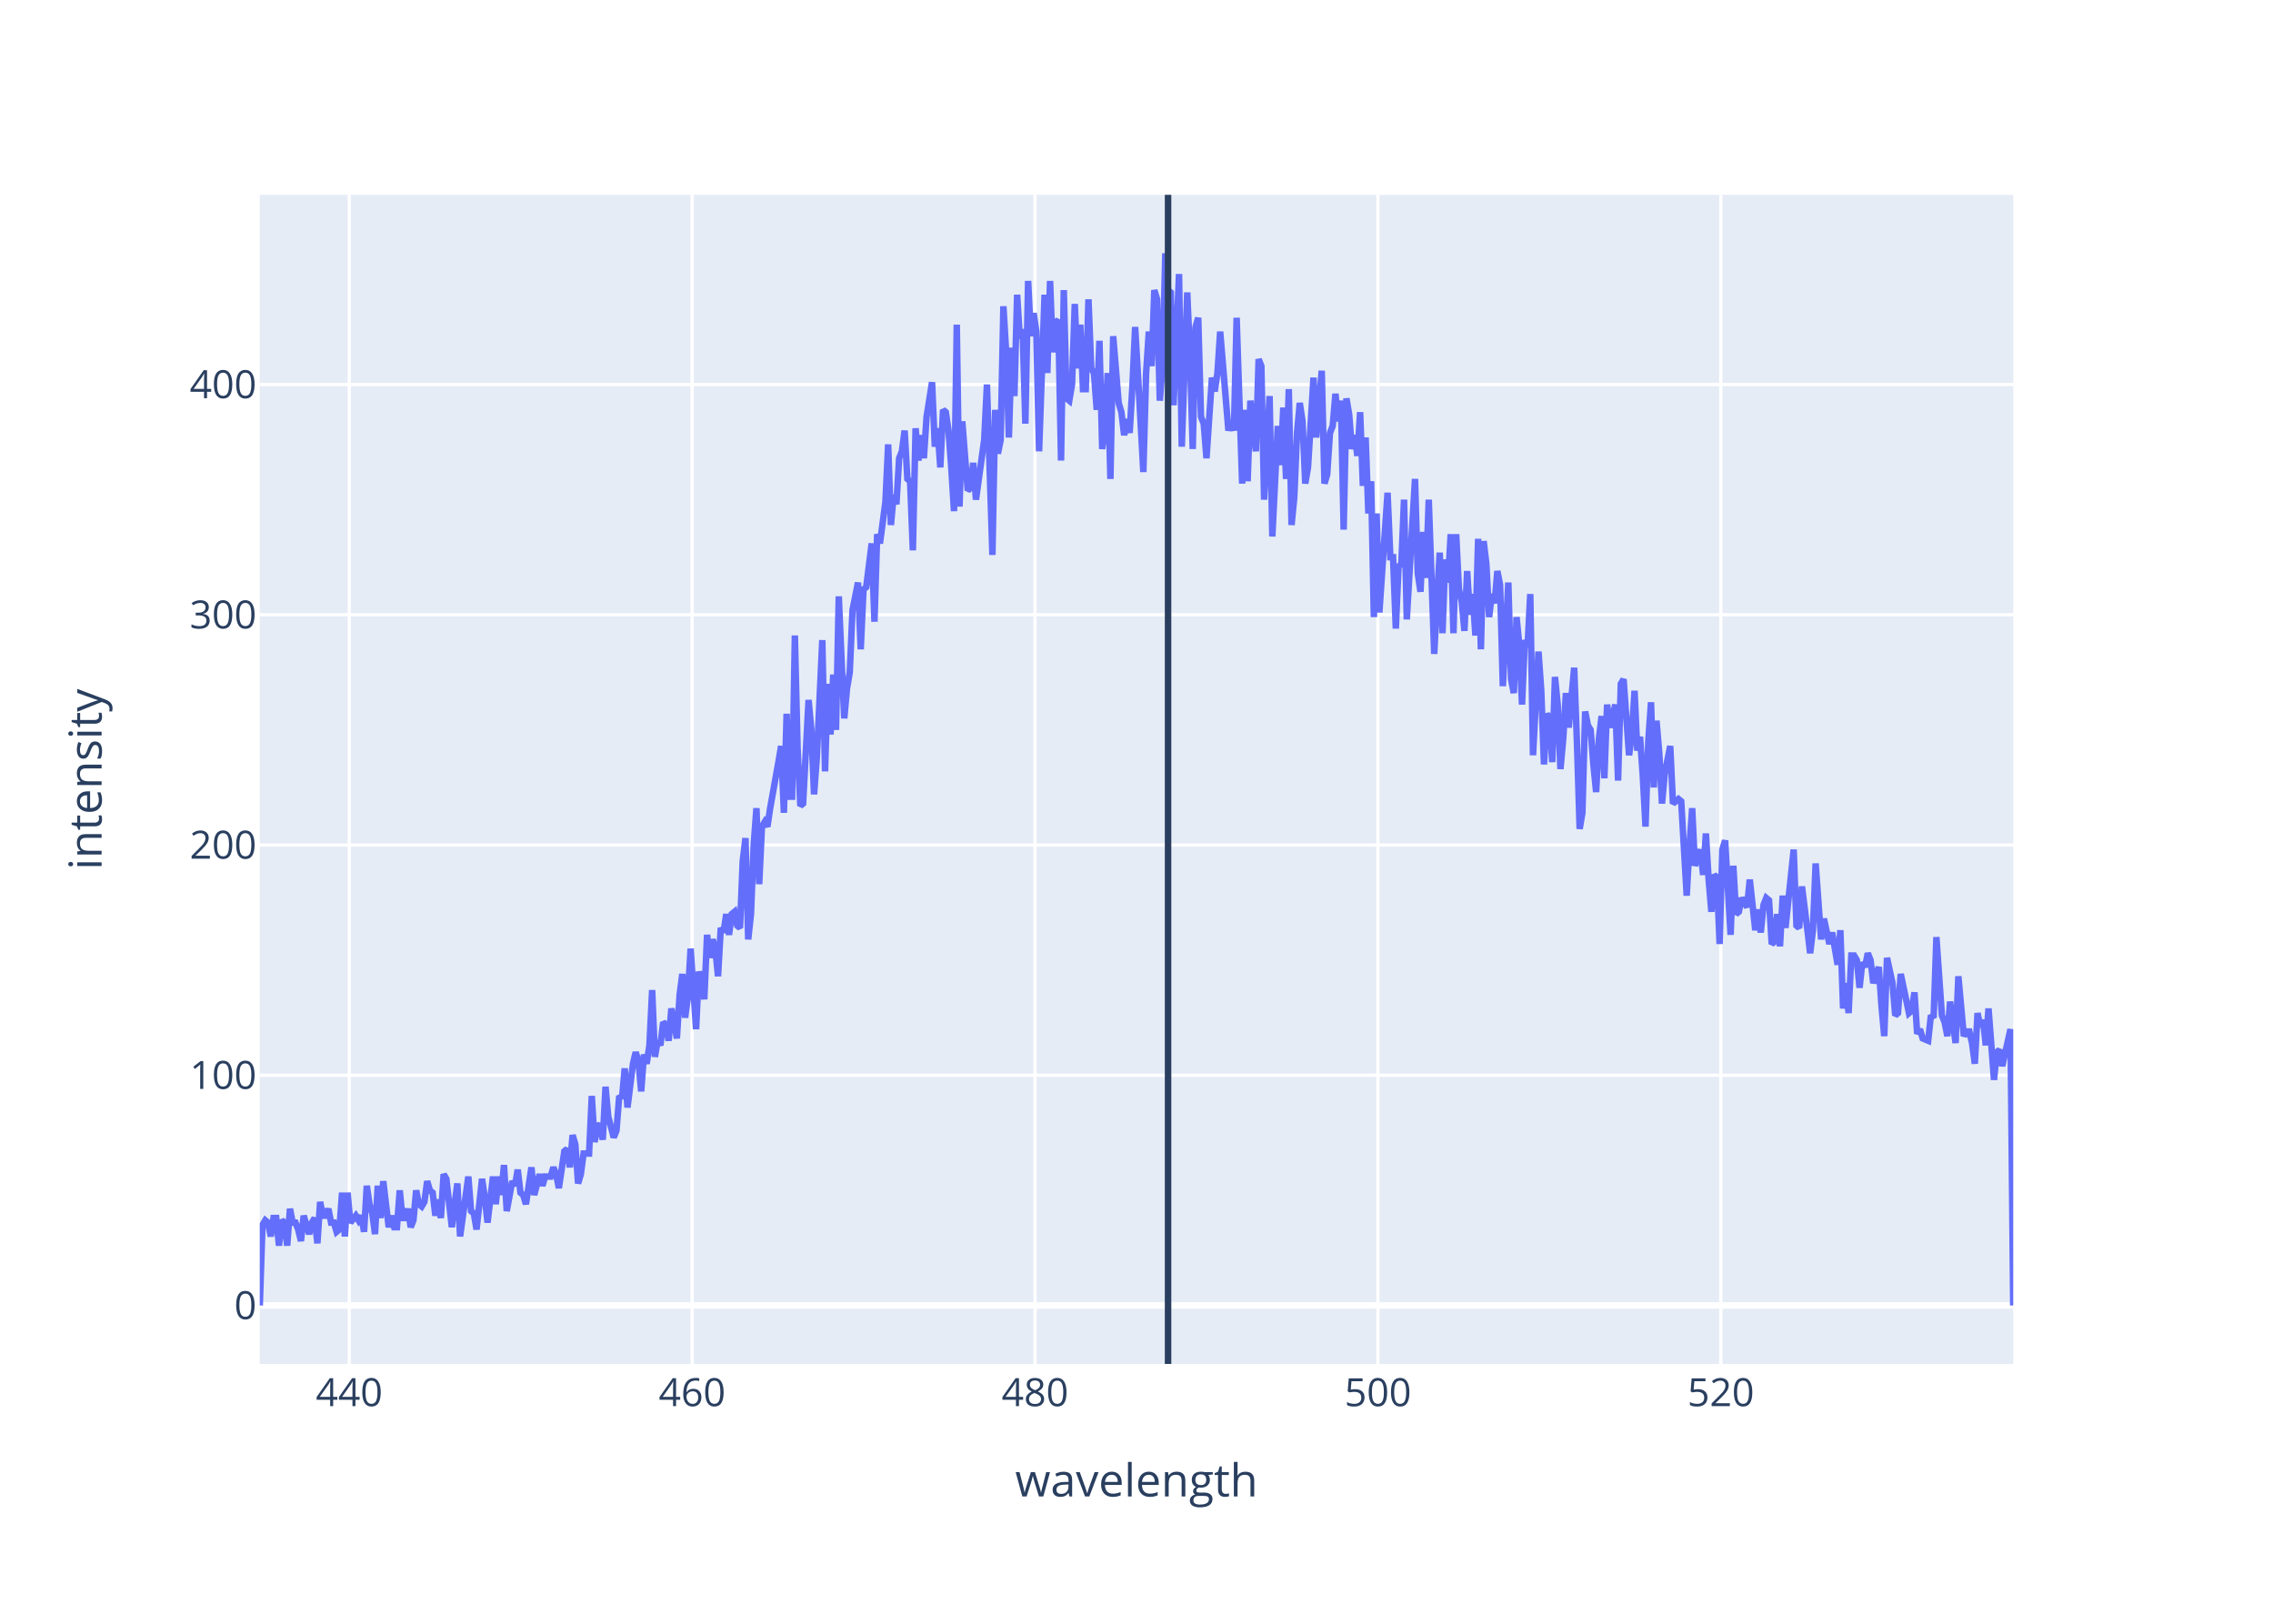
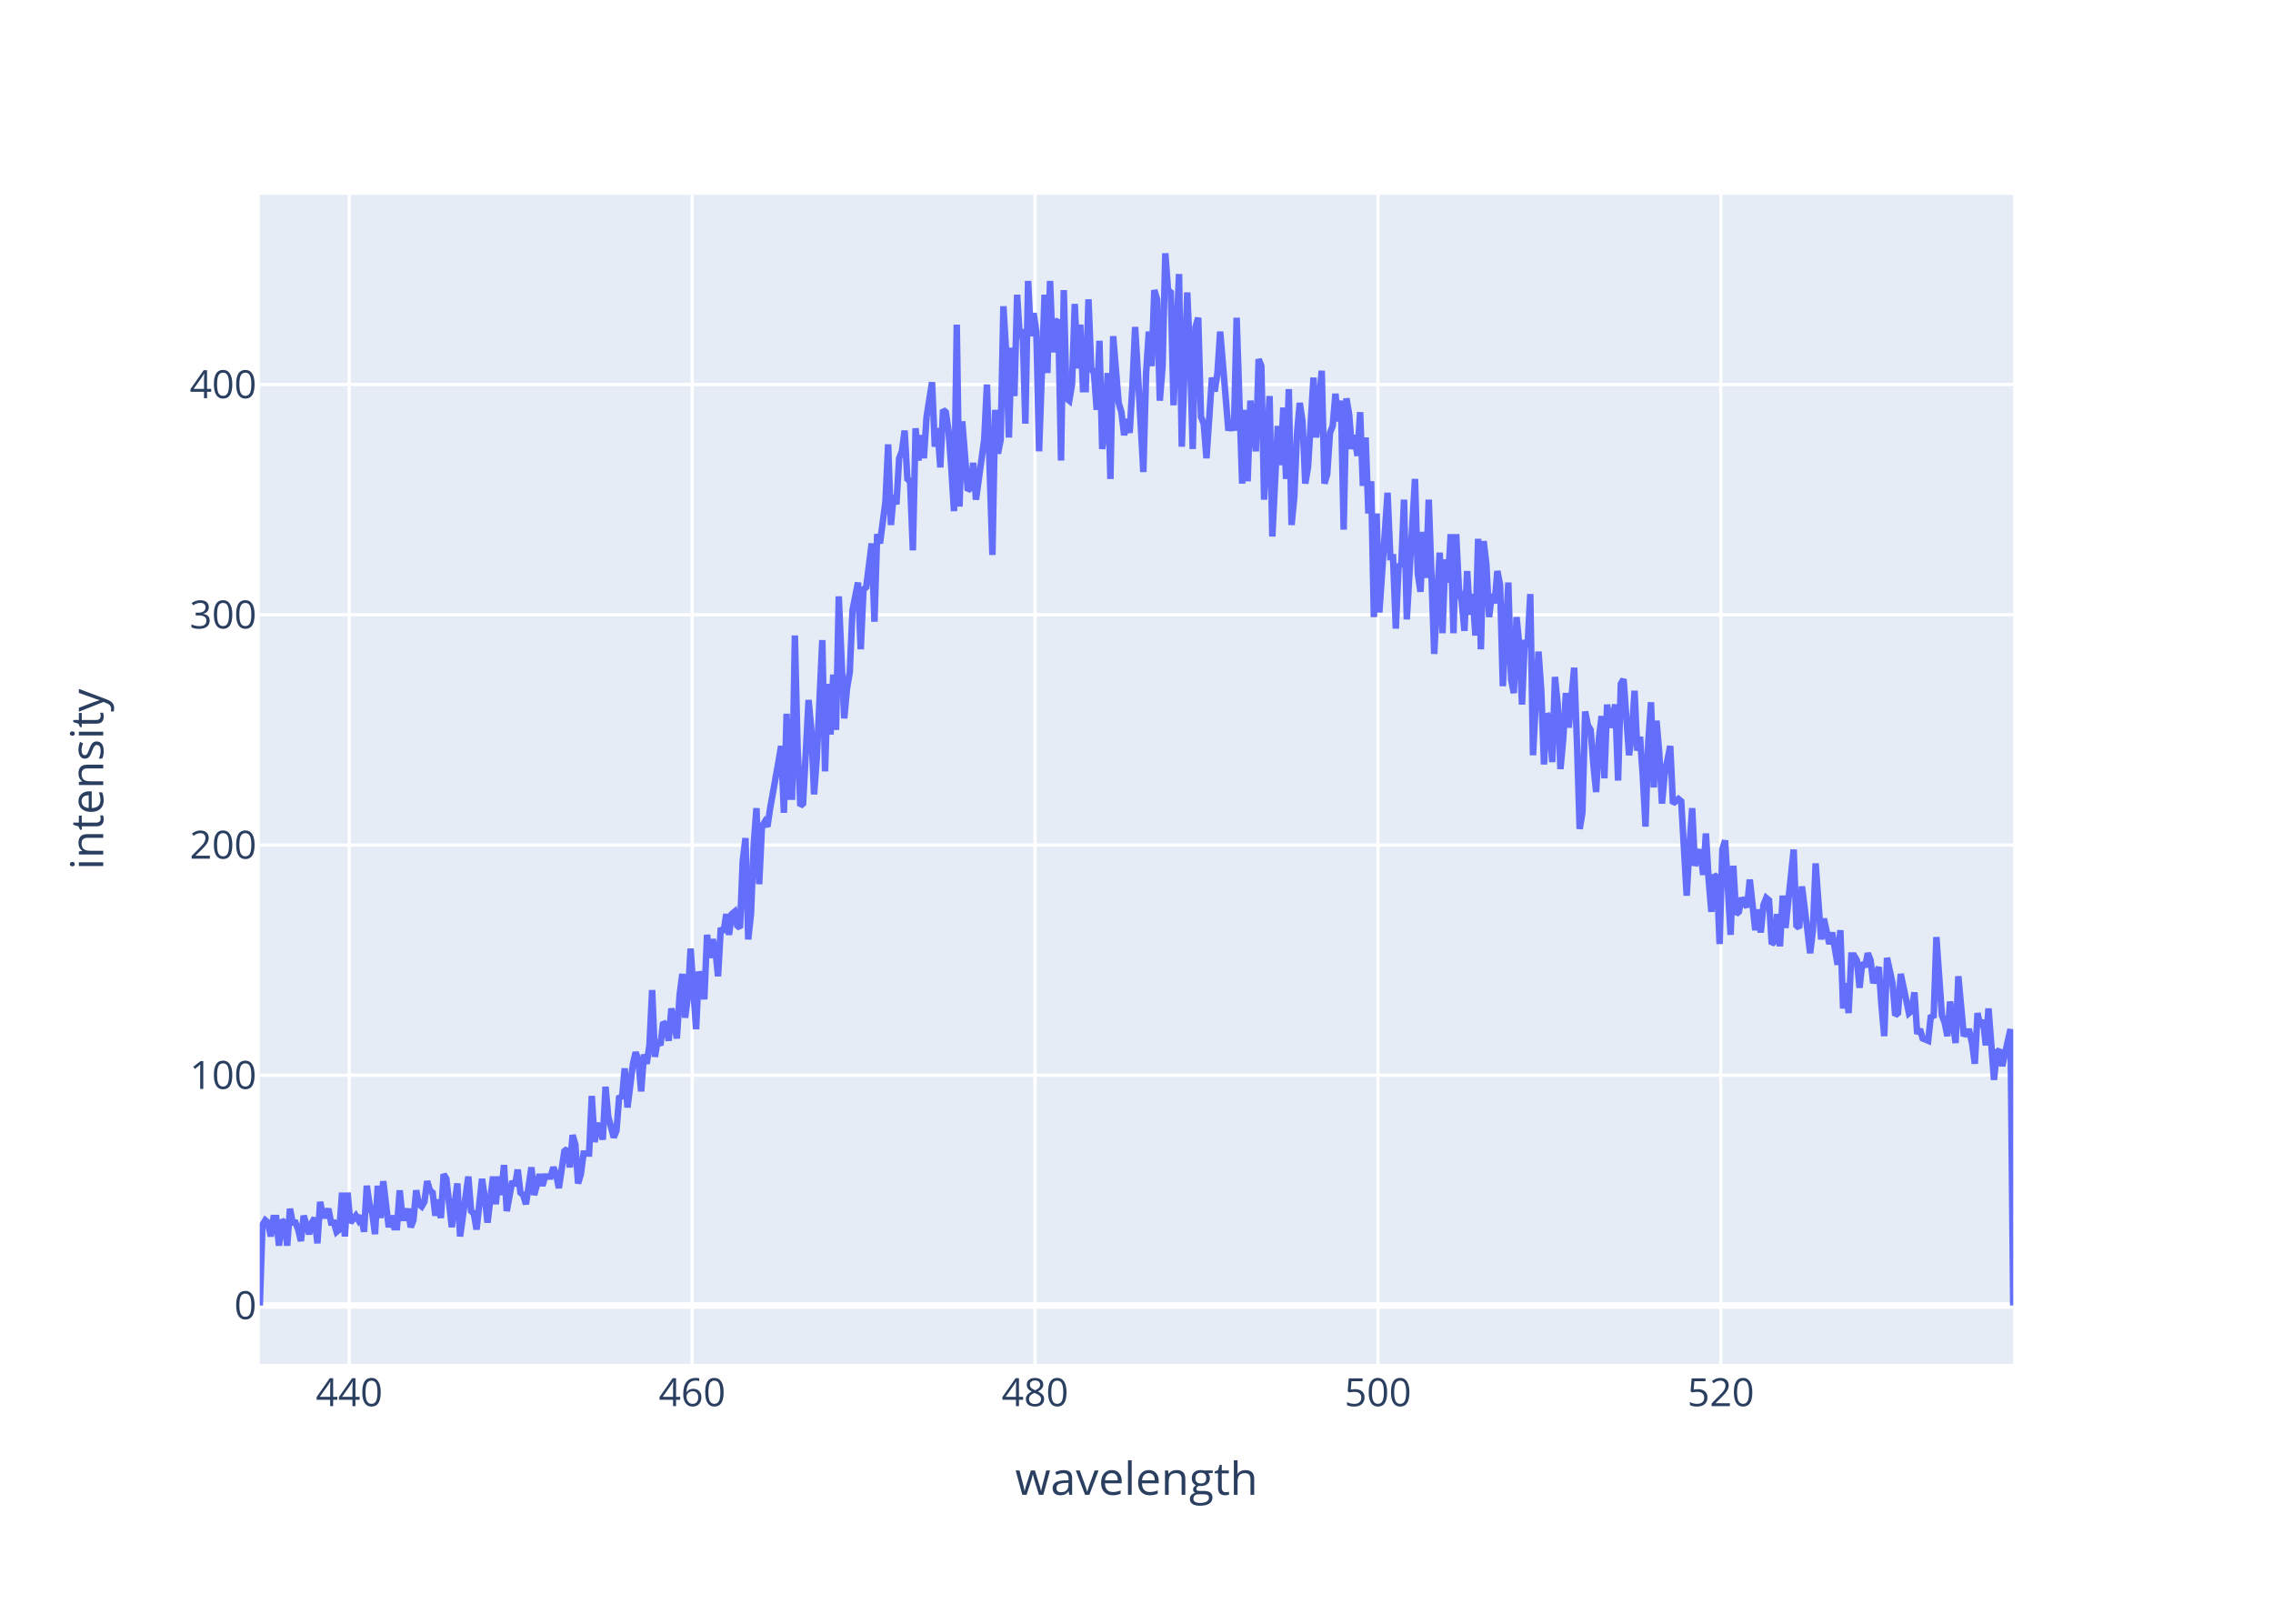
<svg xmlns="http://www.w3.org/2000/svg" class="main-svg" width="700" height="500" style="" viewBox="0 0 700 500">
  <rect x="0" y="0" width="700" height="500" style="fill: rgb(255, 255, 255); fill-opacity: 1;" />
-   <defs id="defs-43d909">
+   <defs id="defs-9cd738">
    <g class="clips">
-       <clipPath id="clip43d909xyplot" class="plotclip">
+       <clipPath id="clip9cd738xyplot" class="plotclip">
        <rect width="540" height="360" />
      </clipPath>
-       <clipPath class="axesclip" id="clip43d909x">
+       <clipPath class="axesclip" id="clip9cd738x">
        <rect x="80" y="0" width="540" height="500" />
      </clipPath>
-       <clipPath class="axesclip" id="clip43d909y">
+       <clipPath class="axesclip" id="clip9cd738y">
        <rect x="0" y="60" width="700" height="360" />
      </clipPath>
-       <clipPath class="axesclip" id="clip43d909xy">
+       <clipPath class="axesclip" id="clip9cd738xy">
        <rect x="80" y="60" width="540" height="360" />
      </clipPath>
    </g>
    <g class="gradients" />
    <g class="patterns" />
  </defs>
  <g class="bglayer">
    <rect class="bg" x="80" y="60" width="540" height="360" style="fill: rgb(229, 236, 246); fill-opacity: 1; stroke-width: 0;" />
  </g>
  <g class="layer-below">
    <g class="imagelayer" />
    <g class="shapelayer" />
  </g>
  <g class="cartesianlayer">
    <g class="subplot xy">
      <g class="layer-subplot">
        <g class="shapelayer" />
        <g class="imagelayer" />
      </g>
      <g class="minor-gridlayer">
        <g class="x" />
        <g class="y" />
      </g>
      <g class="gridlayer">
        <g class="x">
          <path class="xgrid crisp" transform="translate(107.55,0)" d="M0,60v360" style="stroke: rgb(255, 255, 255); stroke-opacity: 1; stroke-width: 1px;" />
          <path class="xgrid crisp" transform="translate(213.15,0)" d="M0,60v360" style="stroke: rgb(255, 255, 255); stroke-opacity: 1; stroke-width: 1px;" />
          <path class="xgrid crisp" transform="translate(318.75,0)" d="M0,60v360" style="stroke: rgb(255, 255, 255); stroke-opacity: 1; stroke-width: 1px;" />
          <path class="xgrid crisp" transform="translate(424.35,0)" d="M0,60v360" style="stroke: rgb(255, 255, 255); stroke-opacity: 1; stroke-width: 1px;" />
          <path class="xgrid crisp" transform="translate(529.95,0)" d="M0,60v360" style="stroke: rgb(255, 255, 255); stroke-opacity: 1; stroke-width: 1px;" />
        </g>
        <g class="y">
          <path class="ygrid crisp" transform="translate(0,331.1)" d="M80,0h540" style="stroke: rgb(255, 255, 255); stroke-opacity: 1; stroke-width: 1px;" />
          <path class="ygrid crisp" transform="translate(0,260.21)" d="M80,0h540" style="stroke: rgb(255, 255, 255); stroke-opacity: 1; stroke-width: 1px;" />
          <path class="ygrid crisp" transform="translate(0,189.31)" d="M80,0h540" style="stroke: rgb(255, 255, 255); stroke-opacity: 1; stroke-width: 1px;" />
          <path class="ygrid crisp" transform="translate(0,118.41)" d="M80,0h540" style="stroke: rgb(255, 255, 255); stroke-opacity: 1; stroke-width: 1px;" />
        </g>
      </g>
      <g class="zerolinelayer">
        <path class="yzl zl crisp" transform="translate(0,402)" d="M80,0h540" style="stroke: rgb(255, 255, 255); stroke-opacity: 1; stroke-width: 2px;" />
      </g>
      <path class="xlines-below" />
      <path class="ylines-below" />
      <g class="overlines-below" />
      <g class="xaxislayer-below" />
      <g class="yaxislayer-below" />
      <g class="overaxes-below" />
-       <g class="plot" transform="translate(80,60)" clip-path="url(#clip43d909xyplot)">
+       <g class="plot" transform="translate(80,60)" clip-path="url(#clip9cd738xyplot)">
        <g class="scatterlayer mlayer">
-           <g class="trace scatter trace120dbe" style="stroke-miterlimit: 2; opacity: 1;">
+           <g class="trace scatter trace9973ca" style="stroke-miterlimit: 2; opacity: 1;">
            <g class="fills" />
            <g class="errorbars" />
            <g class="lines">
-               <path class="js-line" d="M0,342L0.84,317.19L1.69,315.77L2.54,316.48L3.38,320.73L4.23,315.06L5.07,315.06L5.92,323.57L6.76,315.77L7.61,316.48L8.45,323.57L9.3,312.22L10.14,316.48L10.99,316.48L11.83,318.6L12.68,322.15L13.52,314.35L15.21,320.02L16.06,316.48L16.9,315.06L17.75,322.86L18.59,310.1L19.44,314.35L20.28,314.35L21.13,312.22L21.97,316.48L22.82,316.48L23.66,319.31L24.51,318.6L25.35,307.26L26.2,320.73L27.04,307.26L27.89,316.48L29.58,314.35L30.42,315.77L31.27,314.35L32.11,319.31L32.96,305.13L33.8,310.81L34.65,313.64L35.49,320.02L36.34,305.13L37.18,315.06L38.03,303.72L38.87,310.81L39.72,317.89L40.56,314.35L41.41,317.89L42.25,317.89L43.1,306.55L43.94,315.06L44.79,315.06L45.63,312.22L46.48,317.89L47.32,315.77L48.17,306.55L49.01,310.81L49.86,311.51L50.7,310.1L51.55,303.72L52.39,306.55L53.24,307.26L54.08,314.35L54.93,309.39L55.77,315.06L56.62,301.59L57.46,303.01L59.15,317.89L60,310.81L60.85,304.42L61.69,320.73L64.23,302.3L65.07,312.93L65.92,313.64L66.76,318.6L68.45,303.01L69.3,308.68L70.14,316.48L70.99,309.39L71.83,302.3L72.68,310.81L73.52,302.3L74.37,307.97L75.21,298.75L76.06,312.93L77.75,303.72L78.59,305.13L79.44,300.17L80.28,307.26L81.13,307.97L81.97,310.81L83.66,299.46L84.51,307.97L86.2,301.59L87.04,305.13L87.89,302.3L88.73,302.3L89.58,302.3L90.42,299.46L91.27,301.59L92.11,305.84L93.8,294.5L94.65,293.79L95.49,299.46L96.34,289.54L97.18,292.37L98.03,304.42L98.87,301.59L99.72,295.21L101.41,295.21L102.25,277.48L103.1,291.66L103.94,287.41L104.79,285.99L105.63,290.95L106.48,274.65L107.32,283.86L109.01,290.25L109.86,288.12L110.7,277.48L111.55,278.19L112.39,268.98L113.24,281.03L114.93,267.56L115.77,264.01L116.62,266.85L117.46,276.07L118.31,264.72L119.15,267.56L120,261.89L120.84,244.87L121.69,265.43L122.54,260.47L123.38,261.89L124.23,254.8L125.07,255.51L125.92,260.47L126.76,250.54L127.61,254.8L128.45,259.76L129.3,246.29L130.14,239.91L130.99,253.38L131.83,247L132.68,232.11L134.37,256.92L135.21,239.2L136.06,242.04L136.9,247.71L137.75,227.86L138.59,234.95L139.44,229.27L140.28,232.11L141.13,240.62L141.97,225.73L142.82,227.15L143.66,221.47L144.51,227.86L145.35,221.47L146.2,220.77L147.04,225.02L147.89,225.73L148.73,205.17L149.58,198.08L150.42,229.27L151.27,221.47L152.11,200.21L152.96,188.86L153.8,212.26L154.65,194.53L155.49,193.12L156.34,194.53L157.18,188.86L159.72,174.68L160.56,169.72L161.41,190.28L162.25,159.79L163.1,185.32L163.94,185.32L164.79,135.69L165.63,170.43L166.48,188.15L167.32,187.44L169.01,155.54L169.86,164.76L170.7,184.61L171.55,173.26L173.24,137.11L174.08,177.52L174.93,150.58L175.77,166.18L176.62,147.74L177.46,164.76L178.31,123.64L179.15,142.78L180,161.21L180.85,152L181.69,147.03L182.54,127.89L184.23,119.38L185.07,139.94L185.92,121.51L186.76,120.8L188.45,107.33L189.3,131.44L190.14,104.49L190.99,107.33L192.68,94.57L193.52,76.84L194.37,101.66L195.21,92.44L196.06,95.28L196.9,81.1L197.75,78.97L198.59,72.59L199.44,87.48L200.28,88.19L201.13,109.46L201.97,71.88L202.82,81.81L203.66,74.01L204.51,81.1L205.35,68.34L207.04,57.7L207.89,77.55L208.73,71.88L209.58,83.93L210.42,66.21L211.27,66.92L212.11,72.59L212.96,83.93L213.8,97.4L214.65,39.98L215.49,95.99L216.34,69.75L218.03,91.02L218.87,90.32L219.72,82.52L220.56,93.86L223.1,75.43L223.94,58.41L225.63,110.88L226.48,66.21L227.32,79.68L228.17,75.43L229.01,34.31L229.86,48.49L230.7,74.72L231.55,47.07L232.39,61.96L233.24,30.76L234.08,44.23L234.93,41.4L235.77,70.46L236.62,26.51L237.46,43.52L238.31,36.43L239.15,42.11L240,78.97L241.69,30.76L242.54,54.87L243.38,26.51L244.23,48.49L245.07,39.27L245.92,38.56L246.76,81.81L247.61,29.34L248.45,62.67L249.3,63.37L250.14,58.41L250.99,33.6L251.83,53.45L252.68,39.98L253.52,59.83L254.37,59.83L255.21,32.18L256.06,53.45L256.9,54.87L257.75,66.21L258.59,44.94L259.44,78.26L260.28,71.88L261.13,54.87L261.97,87.48L262.82,43.52L264.51,64.08L265.35,66.92L266.2,74.01L267.04,69.05L267.89,73.3L268.73,59.12L269.58,40.69L270.42,54.87L272.11,85.35L272.96,54.87L273.8,42.11L274.65,52.74L275.49,29.34L276.34,32.18L277.18,63.37L278.03,52.74L278.87,18L279.72,29.34L280.56,30.05L281.41,64.79L283.1,24.38L283.94,77.55L285.63,30.05L286.48,49.9L287.32,78.26L288.17,40.69L289.01,37.85L289.86,68.34L290.7,70.46L291.55,81.1L293.24,56.28L294.08,60.54L294.93,54.87L295.77,42.11L298.31,72.59L299.15,69.75L300,72.59L300.84,37.85L302.54,88.9L303.38,66.21L304.23,88.19L305.07,63.37L306.76,78.97L307.61,50.61L308.45,52.74L309.3,93.86L310.99,61.96L311.83,105.2L313.52,71.17L314.37,83.23L315.21,65.5L316.06,87.48L316.9,59.83L317.75,101.66L318.59,93.15L319.44,73.3L320.28,64.08L321.13,69.75L321.97,88.9L322.82,83.93L324.51,56.28L325.35,74.72L327.04,54.16L327.89,88.9L328.73,86.06L329.58,73.3L330.42,71.17L331.27,61.25L332.11,69.75L332.96,63.37L333.8,103.08L334.65,62.67L335.49,67.63L336.34,78.26L337.18,74.01L338.03,80.39L338.87,66.92L339.72,89.61L340.56,74.72L341.41,98.11L342.25,88.19L343.1,130.02L343.94,98.11L344.79,128.6L347.32,91.73L348.17,111.58L349.01,111.58L349.86,133.56L350.7,114.42L351.55,113.71L352.39,93.86L353.24,130.73L355.77,87.48L356.62,116.55L357.46,122.22L358.31,103.79L359.15,117.96L360,93.86L361.69,141.36L362.54,124.35L363.38,110.17L364.23,134.98L365.07,112.29L365.92,119.38L366.76,104.49L367.61,134.98L368.45,104.49L369.3,121.51L370.14,125.05L370.99,134.27L371.83,115.84L372.68,129.31L373.52,122.93L374.37,135.69L375.21,105.91L376.06,139.94L376.9,106.62L377.75,113.71L378.59,130.02L379.44,122.93L380.28,125.76L381.13,115.84L381.97,120.09L382.82,151.29L384.51,119.38L385.35,149.16L386.2,153.41L387.04,130.02L387.89,138.53L388.73,156.96L389.58,137.11L390.42,139.23L391.27,122.93L392.11,172.56L393.8,140.65L394.65,152.7L395.49,175.39L396.34,159.79L397.18,161.21L398.03,174.68L398.87,148.45L399.72,156.96L400.56,176.81L401.41,167.59L402.25,153.41L403.1,164.05L404.79,145.61L405.63,168.3L406.48,195.24L407.32,190.28L408.17,159.09L409.01,163.34L409.86,164.76L410.7,175.39L411.55,183.9L412.39,167.59L413.24,160.5L414.08,179.65L414.93,156.96L415.77,164.05L417.46,156.96L418.31,180.35L419.15,150.58L420,149.16L421.69,172.56L422.54,166.18L423.38,152.7L424.23,171.14L425.07,166.88L425.92,178.94L426.76,194.53L427.61,168.3L428.45,156.25L429.3,182.48L430.14,161.92L430.99,171.85L431.83,187.44L432.68,178.23L434.37,169.72L435.21,187.44L436.9,186.03L437.75,186.74L439.44,215.8L440.28,200.91L441.13,188.86L441.97,206.59L443.66,201.62L444.51,209.42L445.35,196.66L446.2,210.84L447.04,220.77L447.89,209.42L448.73,210.13L449.58,230.69L450.42,201.62L451.27,198.79L452.96,227.86L453.8,206.59L454.65,221.47L455.49,220.77L456.34,216.51L457.18,217.93L458.03,219.35L458.87,210.84L460.56,226.44L461.41,220.06L462.25,227.15L463.1,218.64L463.94,216.51L464.79,217.22L465.63,230.69L466.48,229.98L467.32,221.47L468.17,231.4L469.01,215.8L469.86,225.73L472.39,201.62L473.24,225.02L474.08,225.73L474.93,212.97L476.62,226.44L477.46,233.53L478.31,226.44L479.15,205.88L480.84,229.27L481.69,222.89L483.38,230.69L484.23,227.15L485.92,237.07L486.76,226.44L487.61,250.54L488.45,242.74L489.3,251.96L490.14,234.24L490.99,234.24L491.83,235.65L492.68,244.16L493.52,236.36L494.37,237.78L495.21,233.53L496.06,235.65L496.9,242.74L498.59,237.78L499.44,249.83L500.28,259.05L501.13,234.95L502.82,242.74L503.66,252.67L504.51,251.96L505.35,239.91L507.89,251.96L508.73,251.25L509.58,245.58L510.42,258.34L511.27,256.92L512.11,259.76L513.8,260.47L514.65,252.67L515.49,253.38L516.34,228.56L518.03,252.67L518.87,254.8L519.72,259.05L520.56,248.42L522.25,261.18L523.1,240.62L524.79,259.05L525.63,257.63L526.48,257.63L527.32,261.18L528.17,267.56L529.01,251.96L529.86,256.21L530.7,254.09L531.55,261.89L532.39,250.54L534.08,272.52L534.93,264.01L535.77,263.3L536.62,268.27L539.16,256.92L540,342" style="vector-effect: non-scaling-stroke; fill: none; stroke: rgb(99, 110, 250); stroke-opacity: 1; stroke-width: 2px; opacity: 1;" />
+               <path class="js-line" d="M0,342L0.84,317.19L1.69,315.77L2.54,316.48L3.38,320.73L4.23,315.06L5.07,315.06L5.92,323.57L6.76,315.77L7.61,316.48L8.45,323.57L9.3,312.22L10.14,316.48L10.99,316.48L11.83,318.6L12.68,322.15L13.52,314.35L15.21,320.02L16.06,316.48L16.9,315.06L17.75,322.86L18.59,310.1L19.44,314.35L20.28,314.35L21.13,312.22L21.97,316.48L22.82,316.48L23.66,319.31L24.51,318.6L25.35,307.26L26.2,320.73L27.04,307.26L27.89,316.48L29.58,314.35L30.42,315.77L31.27,314.35L32.11,319.31L32.96,305.13L33.8,310.81L34.65,313.64L35.49,320.02L36.34,305.13L37.18,315.06L38.03,303.72L38.87,310.81L39.72,317.89L40.56,314.35L41.41,317.89L42.25,317.89L43.1,306.55L43.94,315.06L44.79,315.06L45.63,312.22L46.48,317.89L47.32,315.77L48.17,306.55L49.01,310.81L49.86,311.51L50.7,310.1L51.55,303.72L52.39,306.55L53.24,307.26L54.08,314.35L54.93,309.39L55.77,315.06L56.62,301.59L57.46,303.01L59.15,317.89L60,310.81L60.85,304.42L61.69,320.73L64.23,302.3L65.07,312.93L65.92,313.64L66.76,318.6L68.45,303.01L69.3,308.68L70.14,316.48L70.99,309.39L71.83,302.3L72.68,310.81L73.52,302.3L74.37,307.97L75.21,298.75L76.06,312.93L77.75,303.72L78.59,305.13L79.44,300.17L80.28,307.26L81.13,307.97L81.97,310.81L83.66,299.46L84.51,307.97L86.2,301.59L87.04,305.13L87.89,302.3L88.73,302.3L89.58,302.3L90.42,299.46L91.27,301.59L92.11,305.84L93.8,294.5L94.65,293.79L95.49,299.46L96.34,289.54L97.18,292.37L98.03,304.42L98.87,301.59L99.72,295.21L101.41,295.21L102.25,277.48L103.1,291.66L103.94,287.41L104.79,285.99L105.63,290.95L106.48,274.65L107.32,283.86L109.01,290.25L109.86,288.12L110.7,277.48L111.55,278.19L112.39,268.98L113.24,281.03L114.93,267.56L115.77,264.01L116.62,266.85L117.46,276.07L118.31,264.72L119.15,267.56L120,261.89L120.84,244.87L121.69,265.43L122.54,260.47L123.38,261.89L124.23,254.8L125.07,255.51L125.92,260.47L126.76,250.54L127.61,254.8L128.45,259.76L129.3,246.29L130.14,239.91L130.99,253.38L131.83,247L132.68,232.11L134.37,256.92L135.21,239.2L136.06,242.04L136.9,247.71L137.75,227.86L138.59,234.95L139.44,229.27L140.28,232.11L141.13,240.62L141.97,225.73L142.82,227.15L143.66,221.47L144.51,227.86L145.35,221.47L146.2,220.77L147.04,225.02L147.89,225.73L148.73,205.17L149.58,198.08L150.42,229.27L151.27,221.47L152.11,200.21L152.96,188.86L153.8,212.26L154.65,194.53L155.49,193.12L156.34,194.53L157.18,188.86L159.72,174.68L160.56,169.72L161.41,190.28L162.25,159.79L163.1,185.32L163.94,185.32L164.79,135.69L165.63,170.43L166.48,188.15L167.32,187.44L169.01,155.54L169.86,164.76L170.7,184.61L171.55,173.26L173.24,137.11L174.08,177.52L174.93,150.58L175.77,166.18L176.62,147.74L177.46,164.76L178.31,123.64L179.15,142.78L180,161.21L180.85,152L181.69,147.03L182.54,127.89L184.23,119.38L185.07,139.94L185.92,121.51L186.76,120.8L188.45,107.33L189.3,131.44L190.14,104.49L190.99,107.33L192.68,94.57L193.52,76.84L194.37,101.66L195.21,92.44L196.06,95.28L196.9,81.1L197.75,78.97L198.59,72.59L199.44,87.48L200.28,88.19L201.13,109.46L201.97,71.88L202.82,81.81L203.66,74.01L204.51,81.1L205.35,68.34L207.04,57.7L207.89,77.55L208.73,71.88L209.58,83.93L210.42,66.21L211.27,66.92L212.11,72.59L212.96,83.93L213.8,97.4L214.65,39.98L215.49,95.99L216.34,69.75L218.03,91.02L218.87,90.32L219.72,82.52L220.56,93.86L223.1,75.43L223.94,58.41L225.63,110.88L226.48,66.21L227.32,79.68L228.17,75.43L229.01,34.31L229.86,48.49L230.7,74.72L231.55,47.07L232.39,61.96L233.24,30.76L234.08,44.23L234.93,41.4L235.77,70.46L236.62,26.51L237.46,43.52L238.31,36.43L239.15,42.11L240,78.97L241.69,30.76L242.54,54.87L243.38,26.51L244.23,48.49L245.07,39.27L245.92,38.56L246.76,81.81L247.61,29.34L248.45,62.67L249.3,63.37L250.14,58.41L250.99,33.6L251.83,53.45L252.68,39.98L253.52,59.83L254.37,59.83L255.21,32.18L256.06,53.45L256.9,54.87L257.75,66.21L258.59,44.94L259.44,78.26L260.28,71.88L261.13,54.87L261.97,87.48L262.82,43.52L264.51,64.08L265.35,66.92L266.2,74.01L267.04,69.05L267.89,73.3L268.73,59.12L269.58,40.69L270.42,54.87L272.11,85.35L272.96,54.87L273.8,42.11L274.65,52.74L275.49,29.34L276.34,32.18L277.18,63.37L278.03,52.74L278.87,18L279.72,29.34L280.56,30.05L281.41,64.79L283.1,24.38L283.94,77.55L285.63,30.05L286.48,49.9L287.32,78.26L288.17,40.69L289.01,37.85L289.86,68.34L290.7,70.46L291.55,81.1L293.24,56.28L294.08,60.54L294.93,54.87L295.77,42.11L298.31,72.59L299.15,69.75L300,72.59L300.84,37.85L302.54,88.9L303.38,66.21L304.23,88.19L305.07,63.37L306.76,78.97L307.61,50.61L308.45,52.74L309.3,93.86L310.99,61.96L311.83,105.2L313.52,71.17L314.37,83.23L315.21,65.5L316.06,87.48L316.9,59.83L317.75,101.66L318.59,93.15L319.44,73.3L320.28,64.08L321.13,69.75L321.97,88.9L322.82,83.93L324.51,56.28L325.35,74.72L327.04,54.16L327.89,88.9L328.73,86.06L329.58,73.3L330.42,71.17L331.27,61.25L332.11,69.75L332.96,63.37L333.8,103.08L334.65,62.67L335.49,67.63L336.34,78.26L337.18,74.01L338.03,80.39L338.87,66.92L339.72,89.61L340.56,74.72L341.41,98.11L342.25,88.19L343.1,130.02L343.94,98.11L344.79,128.6L347.32,91.73L348.17,111.58L349.01,111.58L349.86,133.56L350.7,114.42L351.55,113.71L352.39,93.86L353.24,130.73L355.77,87.48L356.62,116.55L357.46,122.22L358.31,103.79L359.15,117.96L360,93.86L361.69,141.36L362.54,124.35L363.38,110.17L364.23,134.98L365.07,112.29L365.92,119.38L366.76,104.49L367.61,134.98L368.45,104.49L369.3,121.51L370.14,125.05L370.99,134.27L371.83,115.84L372.68,129.31L373.52,122.93L374.37,135.69L375.21,105.91L376.06,139.94L376.9,106.62L377.75,113.71L378.59,130.02L379.44,122.93L380.28,125.76L381.13,115.84L381.97,120.09L382.82,151.29L384.51,119.38L385.35,149.16L386.2,153.41L387.04,130.02L387.89,138.53L388.73,156.96L389.58,137.11L390.42,139.23L391.27,122.93L392.11,172.56L393.8,140.65L394.65,152.7L395.49,175.39L396.34,159.79L397.18,161.21L398.03,174.68L398.87,148.45L399.72,156.96L400.56,176.81L401.41,167.59L402.25,153.41L403.1,164.05L404.79,145.61L405.63,168.3L406.48,195.24L407.32,190.28L408.17,159.09L409.01,163.34L409.86,164.76L410.7,175.39L411.55,183.9L412.39,167.59L413.24,160.5L414.08,179.65L414.93,156.96L415.77,164.05L417.46,156.96L418.31,180.35L419.15,150.58L420,149.16L421.69,172.56L422.54,166.18L423.38,152.7L424.23,171.14L425.07,166.88L425.92,178.94L426.76,194.53L427.61,168.3L428.45,156.25L429.3,182.48L430.14,161.92L430.99,171.85L431.83,187.44L432.68,178.23L434.37,169.72L435.21,187.44L436.9,186.03L437.75,186.74L439.44,215.8L440.28,200.91L441.13,188.86L441.97,206.59L443.66,201.62L444.51,209.42L445.35,196.66L446.2,210.84L447.04,220.77L447.89,209.42L448.73,210.13L449.58,230.69L450.42,201.62L451.27,198.79L452.96,227.86L453.8,206.59L454.65,221.47L455.49,220.77L456.34,216.51L457.18,217.93L458.03,219.35L458.87,210.84L460.56,226.44L461.41,220.06L462.25,227.15L463.1,218.64L463.94,216.51L464.79,217.22L465.63,230.69L466.48,229.98L467.32,221.47L468.17,231.4L469.01,215.8L469.86,225.73L472.39,201.62L473.24,225.02L474.08,225.73L474.93,212.97L476.62,226.44L477.46,233.53L478.31,226.44L479.15,205.88L480.84,229.27L481.69,222.89L483.38,230.69L484.23,227.15L485.92,237.07L486.76,226.44L487.61,250.54L488.45,242.74L489.3,251.96L490.14,234.24L490.99,234.24L491.83,235.65L492.68,244.16L493.52,236.36L494.37,237.78L495.21,233.53L496.06,235.65L496.9,242.74L498.59,237.78L499.44,249.83L500.28,259.05L501.13,234.95L502.82,242.74L503.66,252.67L504.51,251.96L505.35,239.91L507.89,251.96L508.73,251.25L509.58,245.58L510.42,258.34L511.27,256.92L512.11,259.76L513.8,260.47L514.65,252.67L515.49,253.38L516.34,228.56L518.03,252.67L518.87,254.8L519.72,259.05L520.56,248.42L522.25,261.18L523.1,240.62L524.79,259.05L525.63,257.63L526.48,257.63L527.32,261.18L528.17,267.56L529.01,251.96L529.86,256.21L530.7,254.09L531.55,261.89L532.39,250.54L534.08,272.52L534.93,264.01L535.77,263.3L536.62,268.27L539.16,256.92L540,342" style="vector-effect: none; fill: none; stroke: rgb(99, 110, 250); stroke-opacity: 1; stroke-width: 2px; opacity: 1;" />
            </g>
            <g class="points" />
            <g class="text" />
          </g>
        </g>
      </g>
      <g class="overplot" />
      <path class="xlines-above crisp" d="M0,0" style="fill: none;" />
      <path class="ylines-above crisp" d="M0,0" style="fill: none;" />
      <g class="overlines-above" />
      <g class="xaxislayer-above">
        <g class="xtick">
          <text text-anchor="middle" x="0" y="433" transform="translate(107.55,0)" style="font-family: 'Open Sans', verdana, arial, sans-serif; font-size: 12px; fill: rgb(42, 63, 95); fill-opacity: 1; white-space: pre; opacity: 1;">440</text>
        </g>
        <g class="xtick">
          <text text-anchor="middle" x="0" y="433" style="font-family: 'Open Sans', verdana, arial, sans-serif; font-size: 12px; fill: rgb(42, 63, 95); fill-opacity: 1; white-space: pre; opacity: 1;" transform="translate(213.15,0)">460</text>
        </g>
        <g class="xtick">
          <text text-anchor="middle" x="0" y="433" style="font-family: 'Open Sans', verdana, arial, sans-serif; font-size: 12px; fill: rgb(42, 63, 95); fill-opacity: 1; white-space: pre; opacity: 1;" transform="translate(318.75,0)">480</text>
        </g>
        <g class="xtick">
          <text text-anchor="middle" x="0" y="433" style="font-family: 'Open Sans', verdana, arial, sans-serif; font-size: 12px; fill: rgb(42, 63, 95); fill-opacity: 1; white-space: pre; opacity: 1;" transform="translate(424.35,0)">500</text>
        </g>
        <g class="xtick">
          <text text-anchor="middle" x="0" y="433" style="font-family: 'Open Sans', verdana, arial, sans-serif; font-size: 12px; fill: rgb(42, 63, 95); fill-opacity: 1; white-space: pre; opacity: 1;" transform="translate(529.95,0)">520</text>
        </g>
      </g>
      <g class="yaxislayer-above">
        <g class="ytick">
          <text text-anchor="end" x="79" y="4.2" transform="translate(0,402)" style="font-family: 'Open Sans', verdana, arial, sans-serif; font-size: 12px; fill: rgb(42, 63, 95); fill-opacity: 1; white-space: pre; opacity: 1;">0</text>
        </g>
        <g class="ytick">
          <text text-anchor="end" x="79" y="4.2" style="font-family: 'Open Sans', verdana, arial, sans-serif; font-size: 12px; fill: rgb(42, 63, 95); fill-opacity: 1; white-space: pre; opacity: 1;" transform="translate(0,331.1)">100</text>
        </g>
        <g class="ytick">
          <text text-anchor="end" x="79" y="4.2" style="font-family: 'Open Sans', verdana, arial, sans-serif; font-size: 12px; fill: rgb(42, 63, 95); fill-opacity: 1; white-space: pre; opacity: 1;" transform="translate(0,260.21)">200</text>
        </g>
        <g class="ytick">
          <text text-anchor="end" x="79" y="4.2" style="font-family: 'Open Sans', verdana, arial, sans-serif; font-size: 12px; fill: rgb(42, 63, 95); fill-opacity: 1; white-space: pre; opacity: 1;" transform="translate(0,189.31)">300</text>
        </g>
        <g class="ytick">
          <text text-anchor="end" x="79" y="4.2" style="font-family: 'Open Sans', verdana, arial, sans-serif; font-size: 12px; fill: rgb(42, 63, 95); fill-opacity: 1; white-space: pre; opacity: 1;" transform="translate(0,118.41)">400</text>
        </g>
      </g>
      <g class="overaxes-above" />
    </g>
  </g>
  <g class="polarlayer" />
  <g class="smithlayer" />
  <g class="ternarylayer" />
  <g class="geolayer" />
  <g class="funnelarealayer" />
  <g class="pielayer" />
  <g class="iciclelayer" />
  <g class="treemaplayer" />
  <g class="sunburstlayer" />
  <g class="glimages" />
-   <defs id="topdefs-43d909">
+   <defs id="topdefs-9cd738">
    <g class="clips" />
  </defs>
  <g class="layer-above">
    <g class="imagelayer" />
-     <g class="shapelayer">
-       <path data-index="0" fill-rule="evenodd" d="M359.72,420L359.72,60" clip-path="url(#clip43d909x)" style="opacity: 1; stroke: rgb(42, 63, 95); stroke-opacity: 1; fill: rgb(0, 0, 0); fill-opacity: 0; stroke-width: 2px;" />
-     </g>
+     <g class="shapelayer" />
  </g>
  <g class="infolayer">
    <g class="g-gtitle" />
    <g class="g-xtitle">
-       <text class="xtitle" x="350" y="460.8" text-anchor="middle" style="font-family: 'Open Sans', verdana, arial, sans-serif; font-size: 14px; fill: rgb(42, 63, 95); opacity: 1; font-weight: normal; white-space: pre;">wavelength</text>
+       <text class="xtitle" x="350" y="460.3" text-anchor="middle" style="font-family: 'Open Sans', verdana, arial, sans-serif; font-size: 14px; fill: rgb(42, 63, 95); opacity: 1; font-weight: normal; white-space: pre;">wavelength</text>
    </g>
    <g class="g-ytitle">
-       <text class="ytitle" transform="rotate(-90,31.29375,240)" x="31.294" y="240" text-anchor="middle" style="font-family: 'Open Sans', verdana, arial, sans-serif; font-size: 14px; fill: rgb(42, 63, 95); opacity: 1; font-weight: normal; white-space: pre;">intensity</text>
+       <text class="ytitle" transform="rotate(-90,31.79375,240)" x="31.794" y="240" text-anchor="middle" style="font-family: 'Open Sans', verdana, arial, sans-serif; font-size: 14px; fill: rgb(42, 63, 95); opacity: 1; font-weight: normal; white-space: pre;">intensity</text>
    </g>
  </g>
</svg>
